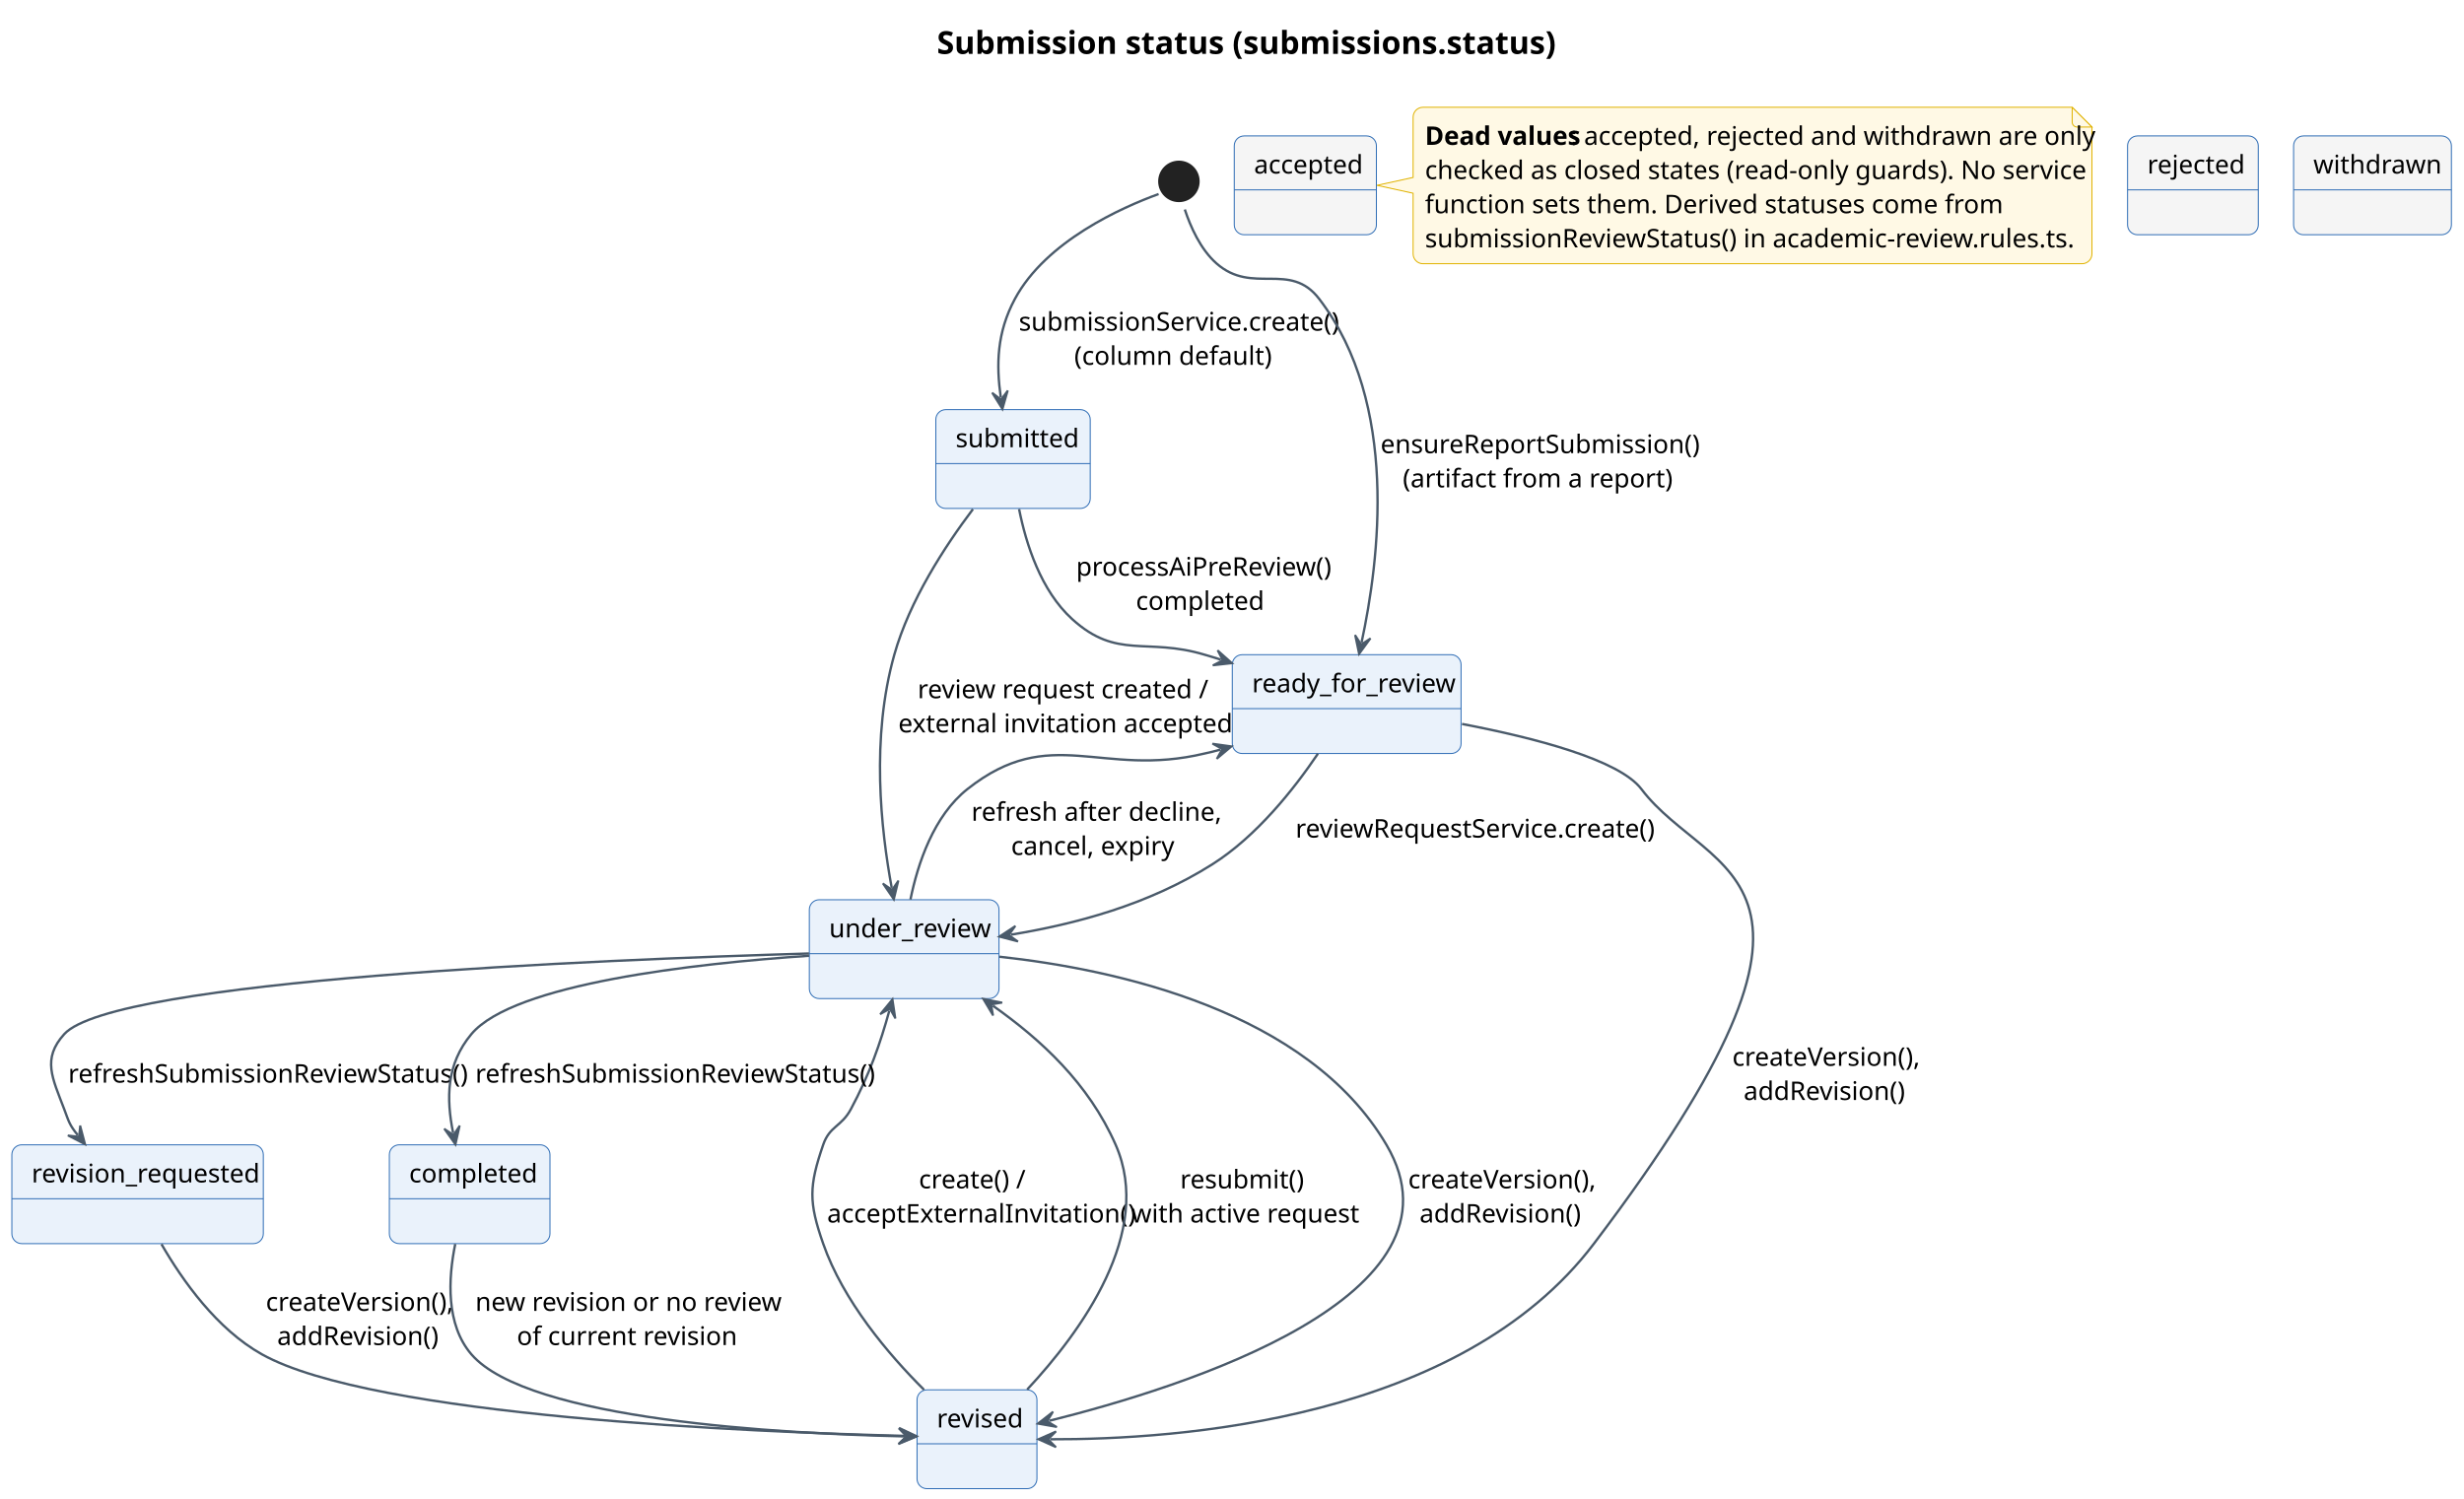
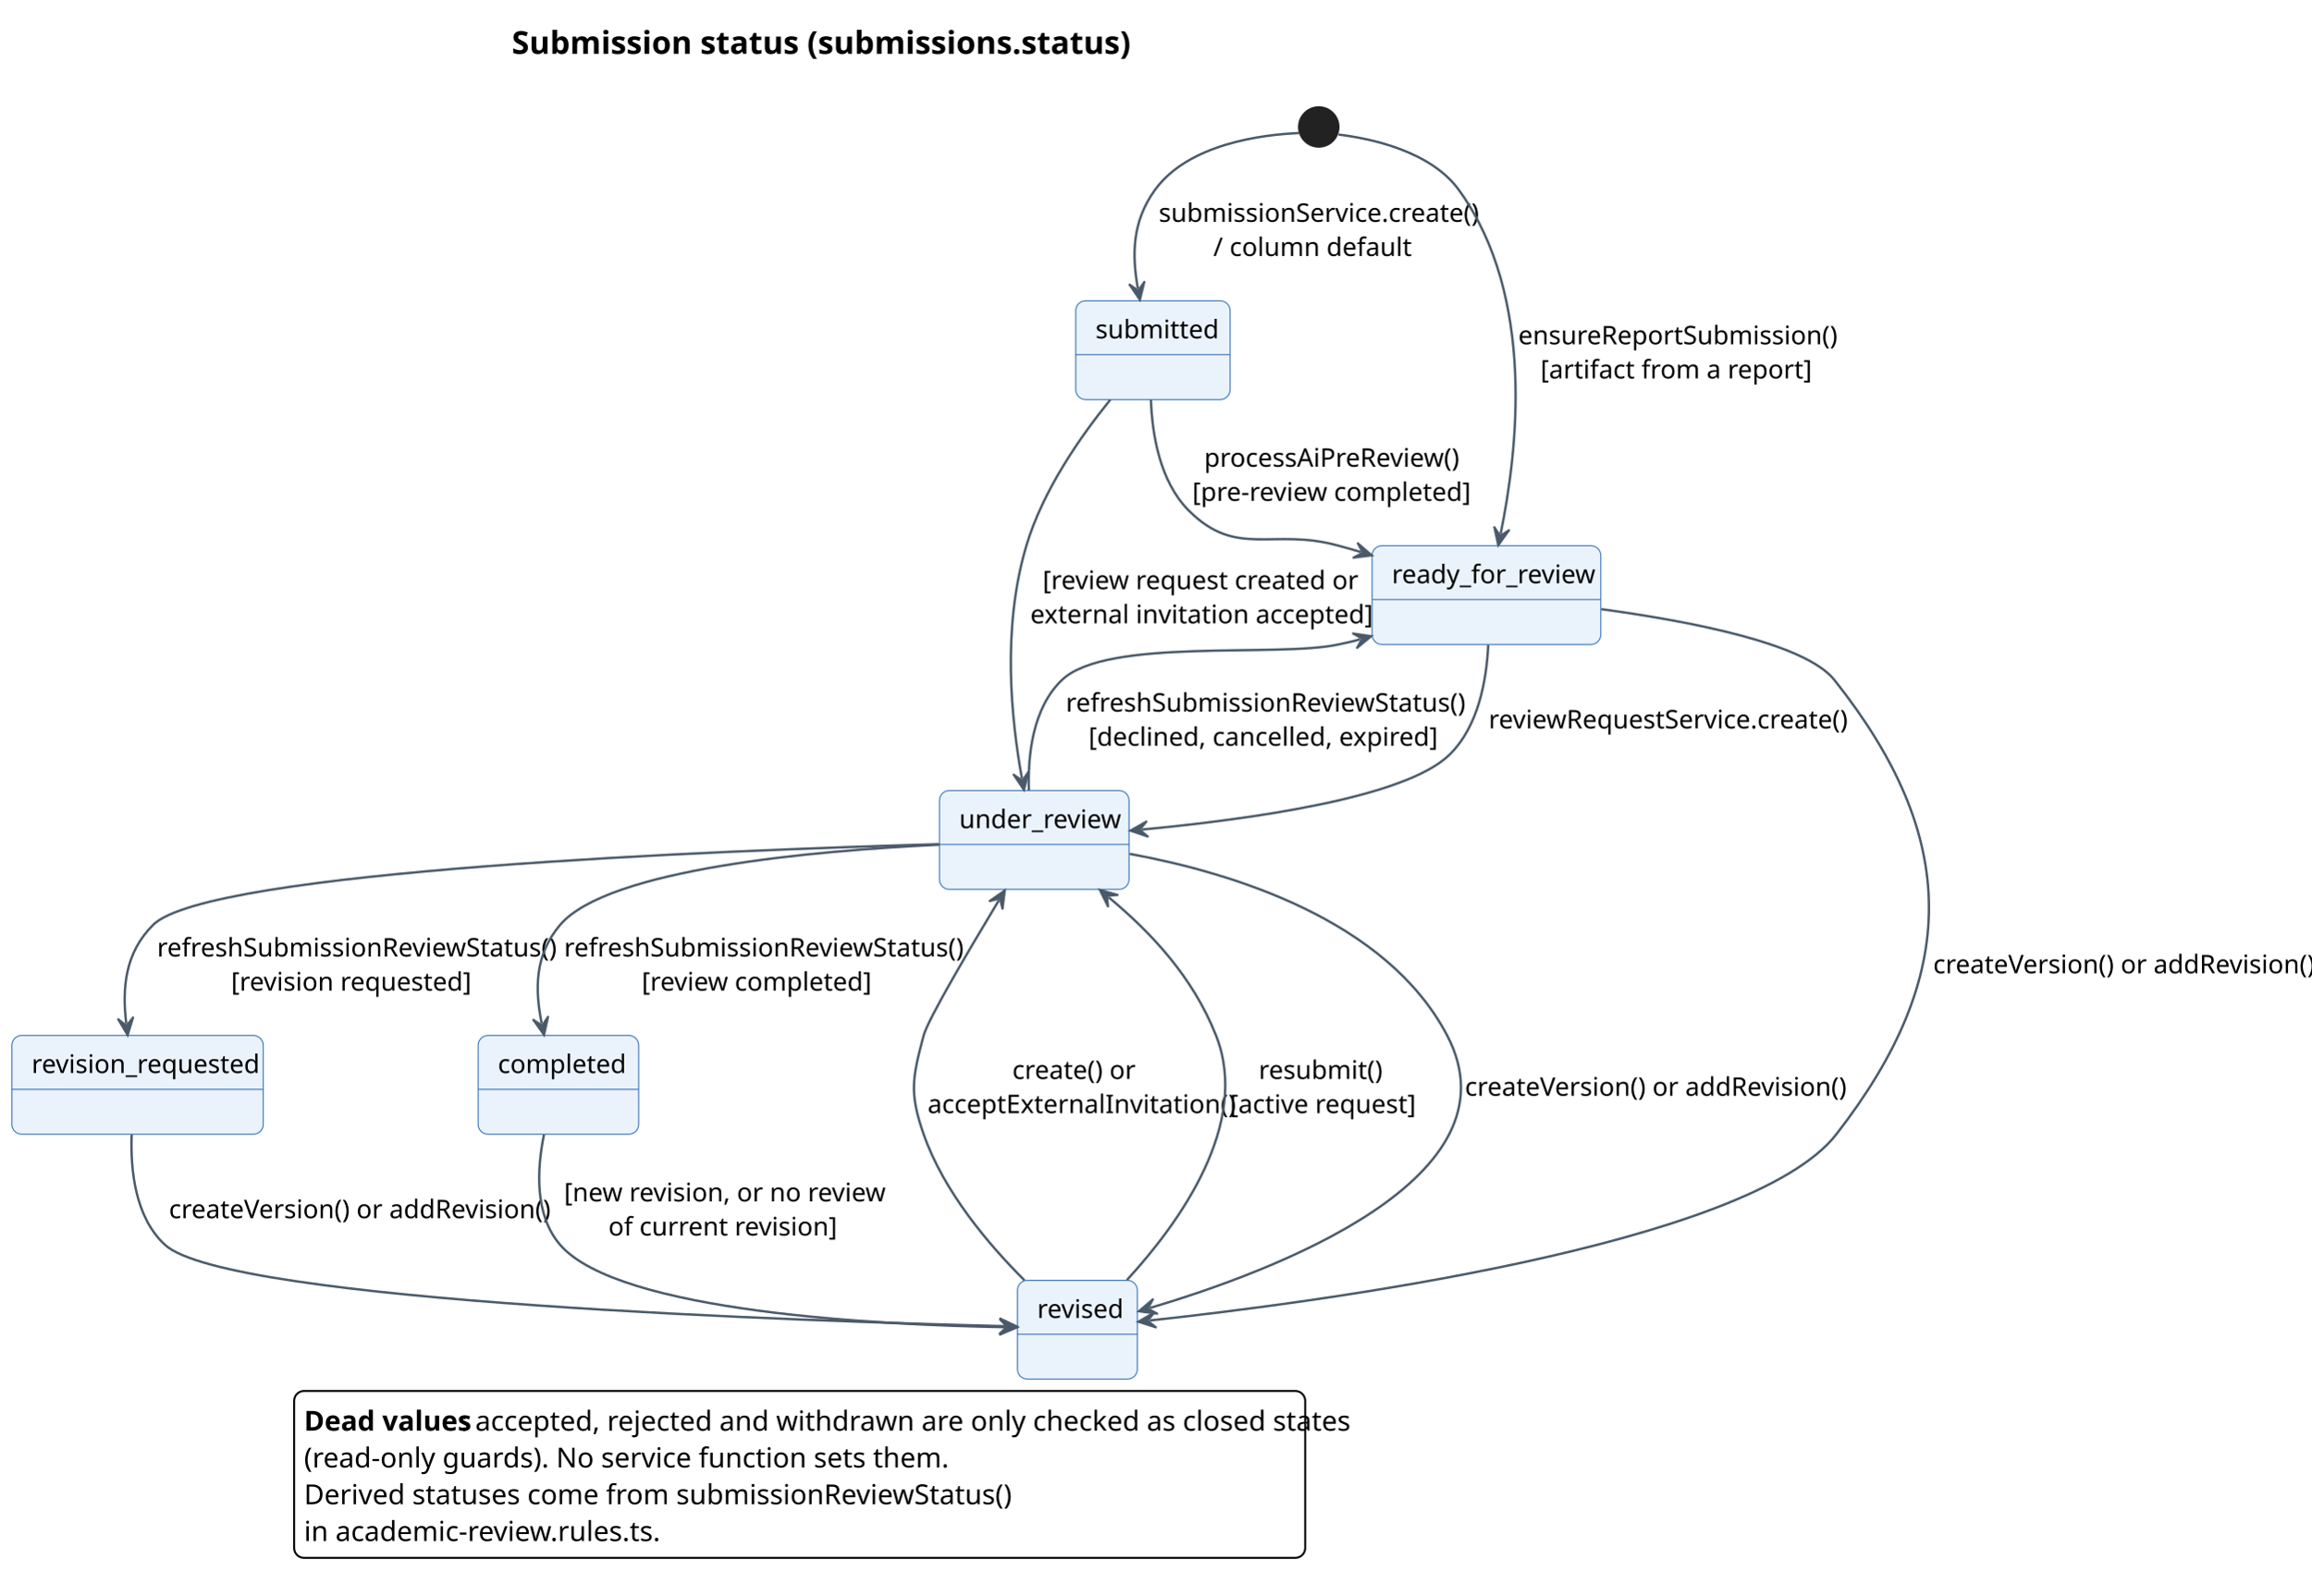
- <svg xmlns="http://www.w3.org/2000/svg" contentStyleType="text/css" height="1185.938px" preserveAspectRatio="none" style="width:1948px;height:1185px;background:#FFFFFF;" version="1.1" viewBox="0 0 1948 1185" width="1948.438px" zoomAndPan="magnify">
+ <svg xmlns="http://www.w3.org/2000/svg" contentStyleType="text/css" height="1683.333px" preserveAspectRatio="none" style="width:2437px;height:1683px;background:#FFFFFF;" version="1.1" viewBox="0 0 2437 1683" width="2437.5px" zoomAndPan="magnify">
  <defs />
  <g>
-     <text fill="#000000" font-family="Segoe UI" font-size="25" font-weight="bold" lengthAdjust="spacing" textLength="455.383" x="740.668" y="42.602">Submission status (submissions.status)</text>
-     <ellipse cx="932.031" cy="143.408" fill="#222222" rx="15.625" ry="15.625" style="stroke:#222222;stroke-width:1.562;" />
+     <text fill="#000000" font-family="Segoe UI" font-size="33.333" font-weight="bold" lengthAdjust="spacing" textLength="607.178" x="539.64" y="56.803">Submission status (submissions.status)</text>
+     <ellipse cx="1390.625" cy="133.919" fill="#222222" rx="20.833" ry="20.833" style="stroke:#222222;stroke-width:2.083;" />
    <g id="submitted">
-       <rect fill="#EAF2FB" height="78.125" rx="7.812" ry="7.812" style="stroke:#2F6DB5;stroke-width:0.781;" width="122.071" x="739.844" y="323.877" />
-       <line style="stroke:#2F6DB5;stroke-width:0.781;" x1="739.844" x2="861.915" y1="366.519" y2="366.519" />
-       <text fill="#000000" font-family="Segoe UI" font-size="20.312" lengthAdjust="spacing" textLength="90.821" x="755.469" y="353.609">submitted</text>
+       <rect fill="#EAF2FB" height="104.167" rx="10.417" ry="10.417" style="stroke:#2F6DB5;stroke-width:1.042;" width="162.761" x="1134.375" y="317.253" />
+       <line style="stroke:#2F6DB5;stroke-width:1.042;" x1="1134.375" x2="1297.136" y1="374.109" y2="374.109" />
+       <text fill="#000000" font-family="Segoe UI" font-size="27.083" lengthAdjust="spacing" textLength="121.095" x="1155.208" y="356.895">submitted</text>
    </g>
    <g id="ready_for_review">
-       <rect fill="#EAF2FB" height="78.125" rx="7.812" ry="7.812" style="stroke:#2F6DB5;stroke-width:0.781;" width="180.876" x="974.219" y="517.627" />
-       <line style="stroke:#2F6DB5;stroke-width:0.781;" x1="974.219" x2="1155.095" y1="560.269" y2="560.269" />
-       <text fill="#000000" font-family="Segoe UI" font-size="20.312" lengthAdjust="spacing" textLength="149.626" x="989.844" y="547.359">ready_for_review</text>
+       <rect fill="#EAF2FB" height="104.167" rx="10.417" ry="10.417" style="stroke:#2F6DB5;stroke-width:1.042;" width="241.168" x="1446.875" y="575.586" />
+       <line style="stroke:#2F6DB5;stroke-width:1.042;" x1="1446.875" x2="1688.043" y1="632.442" y2="632.442" />
+       <text fill="#000000" font-family="Segoe UI" font-size="27.083" lengthAdjust="spacing" textLength="199.501" x="1467.708" y="615.228">ready_for_review</text>
    </g>
    <g id="under_review">
-       <rect fill="#EAF2FB" height="78.125" rx="7.812" ry="7.812" style="stroke:#2F6DB5;stroke-width:0.781;" width="149.951" x="639.844" y="711.377" />
-       <line style="stroke:#2F6DB5;stroke-width:0.781;" x1="639.844" x2="789.795" y1="754.019" y2="754.019" />
-       <text fill="#000000" font-family="Segoe UI" font-size="20.312" lengthAdjust="spacing" textLength="118.701" x="655.469" y="741.109">under_review</text>
+       <rect fill="#EAF2FB" height="104.167" rx="10.417" ry="10.417" style="stroke:#2F6DB5;stroke-width:1.042;" width="199.935" x="990.625" y="833.919" />
+       <line style="stroke:#2F6DB5;stroke-width:1.042;" x1="990.625" x2="1190.56" y1="890.776" y2="890.776" />
+       <text fill="#000000" font-family="Segoe UI" font-size="27.083" lengthAdjust="spacing" textLength="158.268" x="1011.458" y="873.562">under_review</text>
    </g>
    <g id="revised">
-       <rect fill="#EAF2FB" height="78.125" rx="7.812" ry="7.812" style="stroke:#2F6DB5;stroke-width:0.781;" width="94.786" x="725" y="1098.877" />
-       <line style="stroke:#2F6DB5;stroke-width:0.781;" x1="725" x2="819.786" y1="1141.519" y2="1141.519" />
-       <text fill="#000000" font-family="Segoe UI" font-size="20.312" lengthAdjust="spacing" textLength="63.536" x="740.625" y="1128.609">revised</text>
+       <rect fill="#EAF2FB" height="104.167" rx="10.417" ry="10.417" style="stroke:#2F6DB5;stroke-width:1.042;" width="126.381" x="1072.917" y="1350.586" />
+       <line style="stroke:#2F6DB5;stroke-width:1.042;" x1="1072.917" x2="1199.298" y1="1407.442" y2="1407.442" />
+       <text fill="#000000" font-family="Segoe UI" font-size="27.083" lengthAdjust="spacing" textLength="84.715" x="1093.75" y="1390.228">revised</text>
    </g>
    <g id="revision_requested">
-       <rect fill="#EAF2FB" height="78.125" rx="7.812" ry="7.812" style="stroke:#2F6DB5;stroke-width:0.781;" width="198.798" x="9.375" y="905.127" />
-       <line style="stroke:#2F6DB5;stroke-width:0.781;" x1="9.375" x2="208.173" y1="947.769" y2="947.769" />
-       <text fill="#000000" font-family="Segoe UI" font-size="20.312" lengthAdjust="spacing" textLength="167.548" x="25" y="934.859">revision_requested</text>
+       <rect fill="#EAF2FB" height="104.167" rx="10.417" ry="10.417" style="stroke:#2F6DB5;stroke-width:1.042;" width="265.065" x="12.5" y="1092.253" />
+       <line style="stroke:#2F6DB5;stroke-width:1.042;" x1="12.5" x2="277.565" y1="1149.109" y2="1149.109" />
+       <text fill="#000000" font-family="Segoe UI" font-size="27.083" lengthAdjust="spacing" textLength="223.398" x="33.333" y="1131.895">revision_requested</text>
    </g>
    <g id="completed">
-       <rect fill="#EAF2FB" height="78.125" rx="7.812" ry="7.812" style="stroke:#2F6DB5;stroke-width:0.781;" width="126.981" x="307.812" y="905.127" />
-       <line style="stroke:#2F6DB5;stroke-width:0.781;" x1="307.812" x2="434.793" y1="947.769" y2="947.769" />
-       <text fill="#000000" font-family="Segoe UI" font-size="20.312" lengthAdjust="spacing" textLength="95.731" x="323.438" y="934.859">completed</text>
+       <rect fill="#EAF2FB" height="104.167" rx="10.417" ry="10.417" style="stroke:#2F6DB5;stroke-width:1.042;" width="169.308" x="504.167" y="1092.253" />
+       <line style="stroke:#2F6DB5;stroke-width:1.042;" x1="504.167" x2="673.474" y1="1149.109" y2="1149.109" />
+       <text fill="#000000" font-family="Segoe UI" font-size="27.083" lengthAdjust="spacing" textLength="127.641" x="525" y="1131.895">completed</text>
    </g>
-     <g id="accepted">
-       <rect fill="#F5F5F5" height="78.125" rx="7.812" ry="7.812" style="stroke:#2F6DB5;stroke-width:0.781;" width="112.381" x="975.781" y="107.471" />
-       <line style="stroke:#2F6DB5;stroke-width:0.781;" x1="975.781" x2="1088.162" y1="150.113" y2="150.113" />
-       <text fill="#000000" font-family="Segoe UI" font-size="20.312" lengthAdjust="spacing" textLength="81.131" x="991.406" y="137.202">accepted</text>
-     </g>
-     <g id="rejected">
-       <rect fill="#F5F5F5" height="78.125" rx="7.812" ry="7.812" style="stroke:#2F6DB5;stroke-width:0.781;" width="103.326" x="1682.031" y="107.471" />
-       <line style="stroke:#2F6DB5;stroke-width:0.781;" x1="1682.031" x2="1785.357" y1="150.113" y2="150.113" />
-       <text fill="#000000" font-family="Segoe UI" font-size="20.312" lengthAdjust="spacing" textLength="72.076" x="1697.656" y="137.202">rejected</text>
-     </g>
-     <g id="withdrawn">
-       <rect fill="#F5F5F5" height="78.125" rx="7.812" ry="7.812" style="stroke:#2F6DB5;stroke-width:0.781;" width="124.759" x="1813.281" y="107.471" />
-       <line style="stroke:#2F6DB5;stroke-width:0.781;" x1="1813.281" x2="1938.04" y1="150.113" y2="150.113" />
-       <text fill="#000000" font-family="Segoe UI" font-size="20.312" lengthAdjust="spacing" textLength="93.509" x="1828.906" y="137.202">withdrawn</text>
-     </g>
-     <g id="elem_GMN26">
-       <path d="M1117.188,92.627 L1117.188,140.283 L1088.586,146.533 L1117.188,152.783 L1117.188,200.696 A7.812,7.812 0 0 0 1125,208.508 L1646.053,208.508 A7.812,7.812 0 0 0 1653.865,200.696 L1653.865,100.439 L1638.24,84.814 L1125,84.814 A7.812,7.812 0 0 0 1117.188,92.627 " fill="#FFF9E5" style="stroke:#E0B200;stroke-width:0.781;" />
-       <path d="M1638.24,84.814 L1638.24,96.533 A3.906,3.906 0 0 0 1642.146,100.439 L1653.865,100.439 L1638.24,84.814 " fill="#FFF9E5" style="stroke:#E0B200;stroke-width:0.781;" />
-       <text fill="#000000" font-family="Segoe UI" font-size="20.312" font-weight="bold" lengthAdjust="spacing" textLength="115.002" x="1126.562" y="114.546">Dead values</text>
-       <text fill="#000000" font-family="Segoe UI" font-size="20.312" lengthAdjust="spacing" textLength="388.863" x="1241.564" y="114.546">: accepted, rejected and withdrawn are only</text>
-       <text fill="#000000" font-family="Segoe UI" font-size="20.312" lengthAdjust="spacing" textLength="493.233" x="1126.562" y="141.563">checked as closed states (read-only guards). No service</text>
-       <text fill="#000000" font-family="Segoe UI" font-size="20.312" lengthAdjust="spacing" textLength="426.414" x="1126.562" y="168.581">function sets them. Derived statuses come from</text>
-       <text fill="#000000" font-family="Segoe UI" font-size="20.312" lengthAdjust="spacing" textLength="479.179" x="1126.562" y="195.598">submissionReviewStatus() in academic-review.rules.ts.</text>
-     </g>
-     <polygon fill="#4A5A6A" points="792.519,323.568,796.739,308.769,791.425,315.832,784.362,310.519,792.519,323.568" style="stroke:#4A5A6A;stroke-width:1.562;" />
-     <path d="M915.955,153.416 C887.033,163.961 826.956,190.545 802.344,236.377 C788.071,262.954 787.525,288.24 791.207,314.285 " fill="none" style="stroke:#4A5A6A;stroke-width:1.875;" />
-     <text fill="#000000" font-family="Segoe UI" font-size="20.312" lengthAdjust="spacing" textLength="234.724" x="805.469" y="261.421">submissionService.create()</text>
-     <text fill="#000000" font-family="Segoe UI" font-size="20.312" lengthAdjust="spacing" textLength="147.087" x="849.287" y="288.438">(column default)</text>
-     <polygon fill="#4A5A6A" points="1074.445,517.136,1083.518,504.707,1076.091,509.499,1071.299,502.073,1074.445,517.136" style="stroke:#4A5A6A;stroke-width:1.562;" />
-     <path d="M936.701,165.641 C941.104,179.02 948.967,197.004 961.719,208.252 C990.377,233.53 1019.75,206.026 1042.969,236.377 C1106.33,319.202 1090.402,443.117 1076.421,507.972 " fill="none" style="stroke:#4A5A6A;stroke-width:1.875;" />
-     <text fill="#000000" font-family="Segoe UI" font-size="20.312" lengthAdjust="spacing" textLength="234.933" x="1091.406" y="358.296">ensureReportSubmission()</text>
-     <text fill="#000000" font-family="Segoe UI" font-size="20.312" lengthAdjust="spacing" textLength="199.733" x="1109.006" y="385.313">(artifact from a report)</text>
-     <polygon fill="#4A5A6A" points="974.118,524.372,962.607,514.158,966.672,522.006,958.823,526.071,974.118,524.372" style="stroke:#4A5A6A;stroke-width:1.562;" />
-     <path d="M805.659,402.461 C811.205,430.319 822.948,467.066 847.656,489.502 C883.323,521.889 906.207,503.753 952.344,517.627 C959.441,519.761 957.833,519.198 965.183,521.533 " fill="none" style="stroke:#4A5A6A;stroke-width:1.875;" />
-     <text fill="#000000" font-family="Segoe UI" font-size="20.312" lengthAdjust="spacing" textLength="190.212" x="850.781" y="455.171">processAiPreReview()</text>
-     <text fill="#000000" font-family="Segoe UI" font-size="20.312" lengthAdjust="spacing" textLength="95.731" x="898.022" y="482.188">completed</text>
-     <polygon fill="#4A5A6A" points="706.669,711.191,710.28,696.232,705.26,703.507,697.985,698.487,706.669,711.191" style="stroke:#4A5A6A;stroke-width:1.562;" />
-     <path d="M769.176,402.59 C746.958,431.972 719.122,474.724 707.031,517.627 C688.399,583.743 696.453,655.491 704.978,701.97 " fill="none" style="stroke:#4A5A6A;stroke-width:1.875;" />
-     <text fill="#000000" font-family="Segoe UI" font-size="20.312" lengthAdjust="spacing" textLength="216.376" x="725.47" y="552.046">review request created /</text>
-     <text fill="#000000" font-family="Segoe UI" font-size="20.312" lengthAdjust="spacing" textLength="247.003" x="710.156" y="579.063">external invitation accepted</text>
-     <polygon fill="#4A5A6A" points="789.901,740.53,804.793,744.408,797.609,739.258,802.759,732.074,789.901,740.53" style="stroke:#4A5A6A;stroke-width:1.562;" />
-     <path d="M1041.917,595.91 C1022.935,623.985 993.482,661.152 958.594,683.252 C907.503,715.615 849.914,730.631 799.151,739.004 " fill="none" style="stroke:#4A5A6A;stroke-width:1.875;" />
-     <text fill="#000000" font-family="Segoe UI" font-size="20.312" lengthAdjust="spacing" textLength="264.687" x="1024.219" y="662.202">reviewRequestService.create()</text>
-     <polygon fill="#4A5A6A" points="705.603,790.005,695.831,801.894,703.521,797.535,707.879,805.225,705.603,790.005" style="stroke:#4A5A6A;stroke-width:1.562;" />
-     <path d="M730.536,1098.818 C701.95,1070.337 666.582,1028.478 650.781,983.252 C639.329,950.473 639.513,937.97 650.781,905.127 C655.92,890.148 665.158,890.95 672.656,877.002 C687.514,849.364 696.053,824.544 703.104,799.041 " fill="none" style="stroke:#4A5A6A;stroke-width:1.875;" />
-     <text fill="#000000" font-family="Segoe UI" font-size="20.312" lengthAdjust="spacing" textLength="80.645" x="726.428" y="939.546">create() /</text>
-     <text fill="#000000" font-family="Segoe UI" font-size="20.312" lengthAdjust="spacing" textLength="225.689" x="653.906" y="966.563">acceptExternalInvitation()</text>
-     <polygon fill="#4A5A6A" points="67.332,904.785,63.396,889.908,62.439,898.695,53.652,897.737,67.332,904.785" style="stroke:#4A5A6A;stroke-width:1.562;" />
-     <path d="M639.621,753.868 C474.068,758.753 89.723,774.647 50.781,817.627 C33.063,837.183 41.458,852.315 50.781,877.002 C54.536,886.945 54.689,889.049 61.46,897.477 " fill="none" style="stroke:#4A5A6A;stroke-width:1.875;" />
-     <text fill="#000000" font-family="Segoe UI" font-size="20.312" lengthAdjust="spacing" textLength="294.025" x="53.906" y="855.952">refreshSubmissionReviewStatus()</text>
-     <polygon fill="#4A5A6A" points="360.095,904.974,363.442,889.953,358.55,897.316,351.188,892.424,360.095,904.974" style="stroke:#4A5A6A;stroke-width:1.562;" />
-     <path d="M639.673,755.65 C549.453,761.778 406.095,777.677 372.656,817.627 C352.736,841.426 352.73,868.45 358.241,895.784 " fill="none" style="stroke:#4A5A6A;stroke-width:1.875;" />
-     <text fill="#000000" font-family="Segoe UI" font-size="20.312" lengthAdjust="spacing" textLength="294.025" x="375.781" y="855.952">refreshSubmissionReviewStatus()</text>
-     <polygon fill="#4A5A6A" points="973.744,590.085,958.503,587.956,966.234,592.24,961.951,599.971,973.744,590.085" style="stroke:#4A5A6A;stroke-width:1.562;" />
-     <path d="M719.785,711.205 C725.587,682.736 738.087,645.057 764.844,623.877 C830.914,571.576 870.4,615.399 952.344,595.752 C959.351,594.072 957.534,594.736 964.732,592.67 " fill="none" style="stroke:#4A5A6A;stroke-width:1.875;" />
-     <text fill="#000000" font-family="Segoe UI" font-size="20.312" lengthAdjust="spacing" textLength="182.555" x="767.969" y="648.921">refresh after decline,</text>
-     <text fill="#000000" font-family="Segoe UI" font-size="20.312" lengthAdjust="spacing" textLength="119.802" x="799.345" y="675.938">cancel, expiry</text>
-     <polygon fill="#4A5A6A" points="724.787,1135.487,710.883,1128.892,716.976,1135.294,710.574,1141.388,724.787,1135.487" style="stroke:#4A5A6A;stroke-width:1.562;" />
-     <path d="M127.656,983.665 C144.389,1012.668 171.585,1050.943 207.031,1070.752 C295.485,1120.184 595.61,1132.298 715.414,1135.255 " fill="none" style="stroke:#4A5A6A;stroke-width:1.875;" />
-     <text fill="#000000" font-family="Segoe UI" font-size="20.312" lengthAdjust="spacing" textLength="138.805" x="210.156" y="1036.421">createVersion(),</text>
-     <text fill="#000000" font-family="Segoe UI" font-size="20.312" lengthAdjust="spacing" textLength="120.873" x="219.122" y="1063.438">addRevision()</text>
-     <polygon fill="#4A5A6A" points="724.449,1135.868,710.529,1129.307,716.639,1135.695,710.251,1141.804,724.449,1135.868" style="stroke:#4A5A6A;stroke-width:1.562;" />
-     <path d="M359.909,983.563 C354.302,1010.977 352.418,1047.223 372.656,1070.752 C417.628,1123.037 618.837,1133.521 715.076,1135.66 " fill="none" style="stroke:#4A5A6A;stroke-width:1.875;" />
-     <text fill="#000000" font-family="Segoe UI" font-size="20.312" lengthAdjust="spacing" textLength="228.317" x="375.781" y="1036.421">new revision or no review</text>
-     <text fill="#000000" font-family="Segoe UI" font-size="20.312" lengthAdjust="spacing" textLength="162.659" x="408.611" y="1063.438">of current revision</text>
-     <polygon fill="#4A5A6A" points="820.818,1137.922,834.862,1144.213,828.631,1137.945,834.899,1131.713,820.818,1137.922" style="stroke:#4A5A6A;stroke-width:1.562;" />
-     <path d="M1155.865,572.383 C1213.399,583.385 1280.103,600.692 1297.656,623.877 C1352.051,695.724 1483.858,687.955 1260.156,983.252 C1154.359,1122.91 931.024,1138.246 830.193,1137.949 " fill="none" style="stroke:#4A5A6A;stroke-width:1.875;" />
-     <text fill="#000000" font-family="Segoe UI" font-size="20.312" lengthAdjust="spacing" textLength="138.805" x="1369.531" y="842.671">createVersion(),</text>
-     <text fill="#000000" font-family="Segoe UI" font-size="20.312" lengthAdjust="spacing" textLength="120.873" x="1378.497" y="869.688">addRevision()</text>
-     <polygon fill="#4A5A6A" points="820.384,1125.595,835.539,1128.266,827.965,1123.709,832.522,1116.136,820.384,1125.595" style="stroke:#4A5A6A;stroke-width:1.562;" />
-     <path d="M790.136,756.409 C882.255,766.44 1033.651,799.107 1096.094,905.127 C1166.594,1024.828 935.461,1096.978 829.481,1123.332 " fill="none" style="stroke:#4A5A6A;stroke-width:1.875;" />
-     <text fill="#000000" font-family="Segoe UI" font-size="20.312" lengthAdjust="spacing" textLength="138.805" x="1113.281" y="939.546">createVersion(),</text>
-     <text fill="#000000" font-family="Segoe UI" font-size="20.312" lengthAdjust="spacing" textLength="120.873" x="1122.247" y="966.563">addRevision()</text>
-     <polygon fill="#4A5A6A" points="777.24,789.696,785.123,802.912,783.622,794.202,792.333,792.701,777.24,789.696" style="stroke:#4A5A6A;stroke-width:1.562;" />
-     <path d="M812.067,1098.612 C854.576,1053.065 912.357,974.026 882.031,905.127 C860.625,856.494 822.961,821.978 784.899,795.103 " fill="none" style="stroke:#4A5A6A;stroke-width:1.875;" />
-     <text fill="#000000" font-family="Segoe UI" font-size="20.312" lengthAdjust="spacing" textLength="91.297" x="933.004" y="939.546">resubmit()</text>
-     <text fill="#000000" font-family="Segoe UI" font-size="20.312" lengthAdjust="spacing" textLength="168.243" x="894.531" y="966.563">with active request</text>
+     <polygon fill="#4A5A6A" points="1202.084,316.623,1206.973,296.695,1200.243,306.37,1190.568,299.641,1202.084,316.623" style="stroke:#4A5A6A;stroke-width:2.083;" />
+     <path d="M1369.703,140.34 C1331.974,141.916 1253.176,151.279 1217.708,200.586 C1193.882,233.709 1193.461,268.601 1199.875,304.32 " fill="none" style="stroke:#4A5A6A;stroke-width:2.5;" />
+     <text fill="#000000" font-family="Segoe UI" font-size="27.083" lengthAdjust="spacing" textLength="312.966" x="1221.875" y="233.978">submissionService.create()</text>
+     <text fill="#000000" font-family="Segoe UI" font-size="27.083" lengthAdjust="spacing" textLength="197.743" x="1279.487" y="270.001">/ column default</text>
+     <polygon fill="#4A5A6A" points="1579.866,575.411,1591.812,558.728,1581.969,565.208,1575.489,555.365,1579.866,575.411" style="stroke:#4A5A6A;stroke-width:2.083;" />
+     <path d="M1411.511,141.935 C1444.622,145.963 1508.483,158.992 1538.542,200.586 C1619.982,313.281 1600.059,477.418 1582.389,563.168 " fill="none" style="stroke:#4A5A6A;stroke-width:2.5;" />
+     <text fill="#000000" font-family="Segoe UI" font-size="27.083" lengthAdjust="spacing" textLength="313.244" x="1601.042" y="363.145">ensureReportSubmission()</text>
+     <text fill="#000000" font-family="Segoe UI" font-size="27.083" lengthAdjust="spacing" textLength="266.311" x="1624.508" y="399.168">[artifact from a report]</text>
+     <polygon fill="#4A5A6A" points="1446.857,585.898,1431.326,572.489,1436.887,582.88,1426.497,588.441,1446.857,585.898" style="stroke:#4A5A6A;stroke-width:2.083;" />
+     <path d="M1213.634,421.771 C1214.984,458.779 1223.096,507.717 1253.125,538.086 C1303.973,589.509 1341.783,556.218 1411.458,575.586 C1422.984,578.79 1422.969,578.666 1434.893,582.276 " fill="none" style="stroke:#4A5A6A;stroke-width:2.5;" />
+     <text fill="#000000" font-family="Segoe UI" font-size="27.083" lengthAdjust="spacing" textLength="253.615" x="1269.775" y="492.312">processAiPreReview()</text>
+     <text fill="#000000" font-family="Segoe UI" font-size="27.083" lengthAdjust="spacing" textLength="278.583" x="1257.292" y="528.335">[pre-review completed]</text>
+     <polygon fill="#4A5A6A" points="1079.84,833.543,1084.721,813.613,1077.995,823.291,1068.318,816.565,1079.84,833.543" style="stroke:#4A5A6A;stroke-width:2.083;" />
+     <path d="M1170.717,421.725 C1139.14,460.656 1099.56,517.562 1082.292,575.586 C1056.172,663.351 1066.451,759.138 1077.626,821.24 " fill="none" style="stroke:#4A5A6A;stroke-width:2.5;" />
+     <text fill="#000000" font-family="Segoe UI" font-size="27.083" lengthAdjust="spacing" textLength="311.405" x="1099.511" y="621.478">[review request created or</text>
+     <text fill="#000000" font-family="Segoe UI" font-size="27.083" lengthAdjust="spacing" textLength="337.51" x="1086.458" y="657.501">external invitation accepted]</text>
+     <polygon fill="#4A5A6A" points="1191.547,876.217,1210.998,882.748,1201.917,875.236,1209.428,866.155,1191.547,876.217" style="stroke:#4A5A6A;stroke-width:2.083;" />
+     <path d="M1569.305,680.467 C1567.616,717.666 1558.944,766.684 1528.125,796.419 C1481.022,841.866 1317.889,864.265 1203.991,875.04 " fill="none" style="stroke:#4A5A6A;stroke-width:2.5;" />
+     <text fill="#000000" font-family="Segoe UI" font-size="27.083" lengthAdjust="spacing" textLength="352.916" x="1569.792" y="768.353">reviewRequestService.create()</text>
+     <polygon fill="#4A5A6A" points="1059.713,938.985,1042.904,950.751,1054.341,947.909,1057.183,959.346,1059.713,938.985" style="stroke:#4A5A6A;stroke-width:2.083;" />
+     <path d="M1080.298,1350.507 C1042.183,1312.533 995.027,1256.721 973.958,1196.419 C958.688,1152.714 962.076,1136.998 973.958,1092.253 C978.333,1075.779 1020.201,1004.624 1053.266,949.694 " fill="none" style="stroke:#4A5A6A;stroke-width:2.5;" />
+     <text fill="#000000" font-family="Segoe UI" font-size="27.083" lengthAdjust="spacing" textLength="122.258" x="1067.455" y="1138.145">create() or</text>
+     <text fill="#000000" font-family="Segoe UI" font-size="27.083" lengthAdjust="spacing" textLength="300.919" x="978.125" y="1174.168">acceptExternalInvitation()</text>
+     <polygon fill="#4A5A6A" points="134.61,1092.191,140.678,1072.59,133.384,1081.847,124.127,1074.552,134.61,1092.191" style="stroke:#4A5A6A;stroke-width:2.083;" />
+     <path d="M990.089,890.47 C761.76,896.873 219.34,918.038 161.458,975.586 C131.557,1005.315 128.71,1042.423 133.138,1079.778 " fill="none" style="stroke:#4A5A6A;stroke-width:2.5;" />
+     <text fill="#000000" font-family="Segoe UI" font-size="27.083" lengthAdjust="spacing" textLength="392.034" x="165.625" y="1008.978">refreshSubmissionReviewStatus()</text>
+     <text fill="#000000" font-family="Segoe UI" font-size="27.083" lengthAdjust="spacing" textLength="235.921" x="243.681" y="1045.001">[revision requested]</text>
+     <polygon fill="#4A5A6A" points="573.726,1091.922,578.155,1071.887,571.65,1081.714,561.823,1075.209,573.726,1091.922" style="stroke:#4A5A6A;stroke-width:2.083;" />
+     <path d="M990.496,891.024 C859.6,897.206 641.024,916.357 590.625,975.586 C563.808,1007.101 563.809,1043.163 571.235,1079.673 " fill="none" style="stroke:#4A5A6A;stroke-width:2.5;" />
+     <text fill="#000000" font-family="Segoe UI" font-size="27.083" lengthAdjust="spacing" textLength="392.034" x="594.792" y="1008.978">refreshSubmissionReviewStatus()</text>
+     <text fill="#000000" font-family="Segoe UI" font-size="27.083" lengthAdjust="spacing" textLength="228.251" x="676.683" y="1045.001">[review completed]</text>
+     <polygon fill="#4A5A6A" points="1446.319,670.953,1426.02,667.956,1436.284,673.747,1430.492,684.011,1446.319,670.953" style="stroke:#4A5A6A;stroke-width:2.083;" />
+     <path d="M1084.952,833.687 C1083.731,796.241 1088.998,746.68 1119.792,717.253 C1167.036,672.105 1347.668,693.936 1411.458,679.753 C1422.858,677.218 1422.572,677.567 1434.277,674.307 " fill="none" style="stroke:#4A5A6A;stroke-width:2.5;" />
+     <text fill="#000000" font-family="Segoe UI" font-size="27.083" lengthAdjust="spacing" textLength="392.034" x="1123.958" y="750.645">refreshSubmissionReviewStatus()</text>
+     <text fill="#000000" font-family="Segoe UI" font-size="27.083" lengthAdjust="spacing" textLength="344.228" x="1147.861" y="786.668">[declined, cancelled, expired]</text>
+     <polygon fill="#4A5A6A" points="1072.571,1399.203,1054.031,1390.411,1062.157,1398.947,1053.621,1407.073,1072.571,1399.203" style="stroke:#4A5A6A;stroke-width:2.083;" />
+     <path d="M138.813,1196.977 C137.427,1234.599 142.623,1284.237 173.958,1313.086 C240,1373.887 855.719,1393.873 1060.074,1398.896 " fill="none" style="stroke:#4A5A6A;stroke-width:2.5;" />
+     <text fill="#000000" font-family="Segoe UI" font-size="27.083" lengthAdjust="spacing" textLength="380.489" x="178.125" y="1285.02">createVersion() or addRevision()</text>
+     <polygon fill="#4A5A6A" points="1072.689,1400.188,1054.089,1391.524,1062.274,1400.004,1053.794,1408.188,1072.689,1400.188" style="stroke:#4A5A6A;stroke-width:2.083;" />
+     <path d="M573.595,1196.862 C566.102,1233.429 563.584,1281.763 590.625,1313.086 C652.4,1384.642 929.832,1397.664 1060.19,1399.967 " fill="none" style="stroke:#4A5A6A;stroke-width:2.5;" />
+     <text fill="#000000" font-family="Segoe UI" font-size="27.083" lengthAdjust="spacing" textLength="318.467" x="594.792" y="1267.312">[new revision, or no review</text>
+     <text fill="#000000" font-family="Segoe UI" font-size="27.083" lengthAdjust="spacing" textLength="225.051" x="641.5" y="1303.335">of current revision]</text>
+     <polygon fill="#4A5A6A" points="1200.017,1394.228,1219.556,1400.493,1210.373,1393.106,1217.76,1383.924,1200.017,1394.228" style="stroke:#4A5A6A;stroke-width:2.083;" />
+     <path d="M1688.543,642.563 C1783.215,655.378 1903.854,678.812 1934.375,717.253 C2066.798,884.04 2067.108,1028.239 1936.458,1196.419 C1844.894,1314.286 1385.333,1374.149 1212.444,1392.882 " fill="none" style="stroke:#4A5A6A;stroke-width:2.5;" />
+     <text fill="#000000" font-family="Segoe UI" font-size="27.083" lengthAdjust="spacing" textLength="380.489" x="2038.542" y="1026.687">createVersion() or addRevision()</text>
+     <polygon fill="#4A5A6A" points="1200.585,1383.277,1220.932,1385.924,1210.571,1380.31,1216.185,1369.948,1200.585,1383.277" style="stroke:#4A5A6A;stroke-width:2.083;" />
+     <path d="M1191.34,900.712 C1298.694,920.4 1461.873,969.879 1526.042,1092.253 C1605.153,1243.125 1342.305,1341.161 1212.568,1379.716 " fill="none" style="stroke:#4A5A6A;stroke-width:2.5;" />
+     <text fill="#000000" font-family="Segoe UI" font-size="27.083" lengthAdjust="spacing" textLength="380.489" x="1544.792" y="1155.853">createVersion() or addRevision()</text>
+     <polygon fill="#4A5A6A" points="1159.511,938.469,1168.577,956.876,1167.513,945.139,1179.249,944.074,1159.511,938.469" style="stroke:#4A5A6A;stroke-width:2.083;" />
+     <path d="M1188.301,1350.198 C1243.771,1289.871 1319.124,1185.302 1282.292,1092.253 C1257.598,1029.87 1213.433,983.419 1169.113,946.473 " fill="none" style="stroke:#4A5A6A;stroke-width:2.5;" />
+     <text fill="#000000" font-family="Segoe UI" font-size="27.083" lengthAdjust="spacing" textLength="121.73" x="1327.317" y="1138.145">resubmit()</text>
+     <text fill="#000000" font-family="Segoe UI" font-size="27.083" lengthAdjust="spacing" textLength="182.614" x="1296.875" y="1174.168">[active request]</text>
+     <rect fill="none" height="176.009" id="_legend" rx="10.417" ry="10.417" style="stroke:#000000;stroke-width:2.083;" width="1066.176" x="310.141" y="1467.253" />
+     <text fill="#000000" font-family="Segoe UI" font-size="29.167" font-weight="bold" lengthAdjust="spacing" textLength="165.131" x="320.558" y="1509.143">Dead values</text>
+     <text fill="#000000" font-family="Segoe UI" font-size="29.167" lengthAdjust="spacing" textLength="880.212" x="485.688" y="1509.143">: accepted, rejected and withdrawn are only checked as closed states</text>
+     <text fill="#000000" font-family="Segoe UI" font-size="29.167" lengthAdjust="spacing" textLength="639.488" x="320.558" y="1547.937">(read-only guards). No service function sets them.</text>
+     <text fill="#000000" font-family="Segoe UI" font-size="29.167" lengthAdjust="spacing" textLength="697.451" x="320.558" y="1586.731">Derived statuses come from submissionReviewStatus()</text>
+     <text fill="#000000" font-family="Segoe UI" font-size="29.167" lengthAdjust="spacing" textLength="349.786" x="320.558" y="1625.525">in academic-review.rules.ts.</text>
  </g>
</svg>
